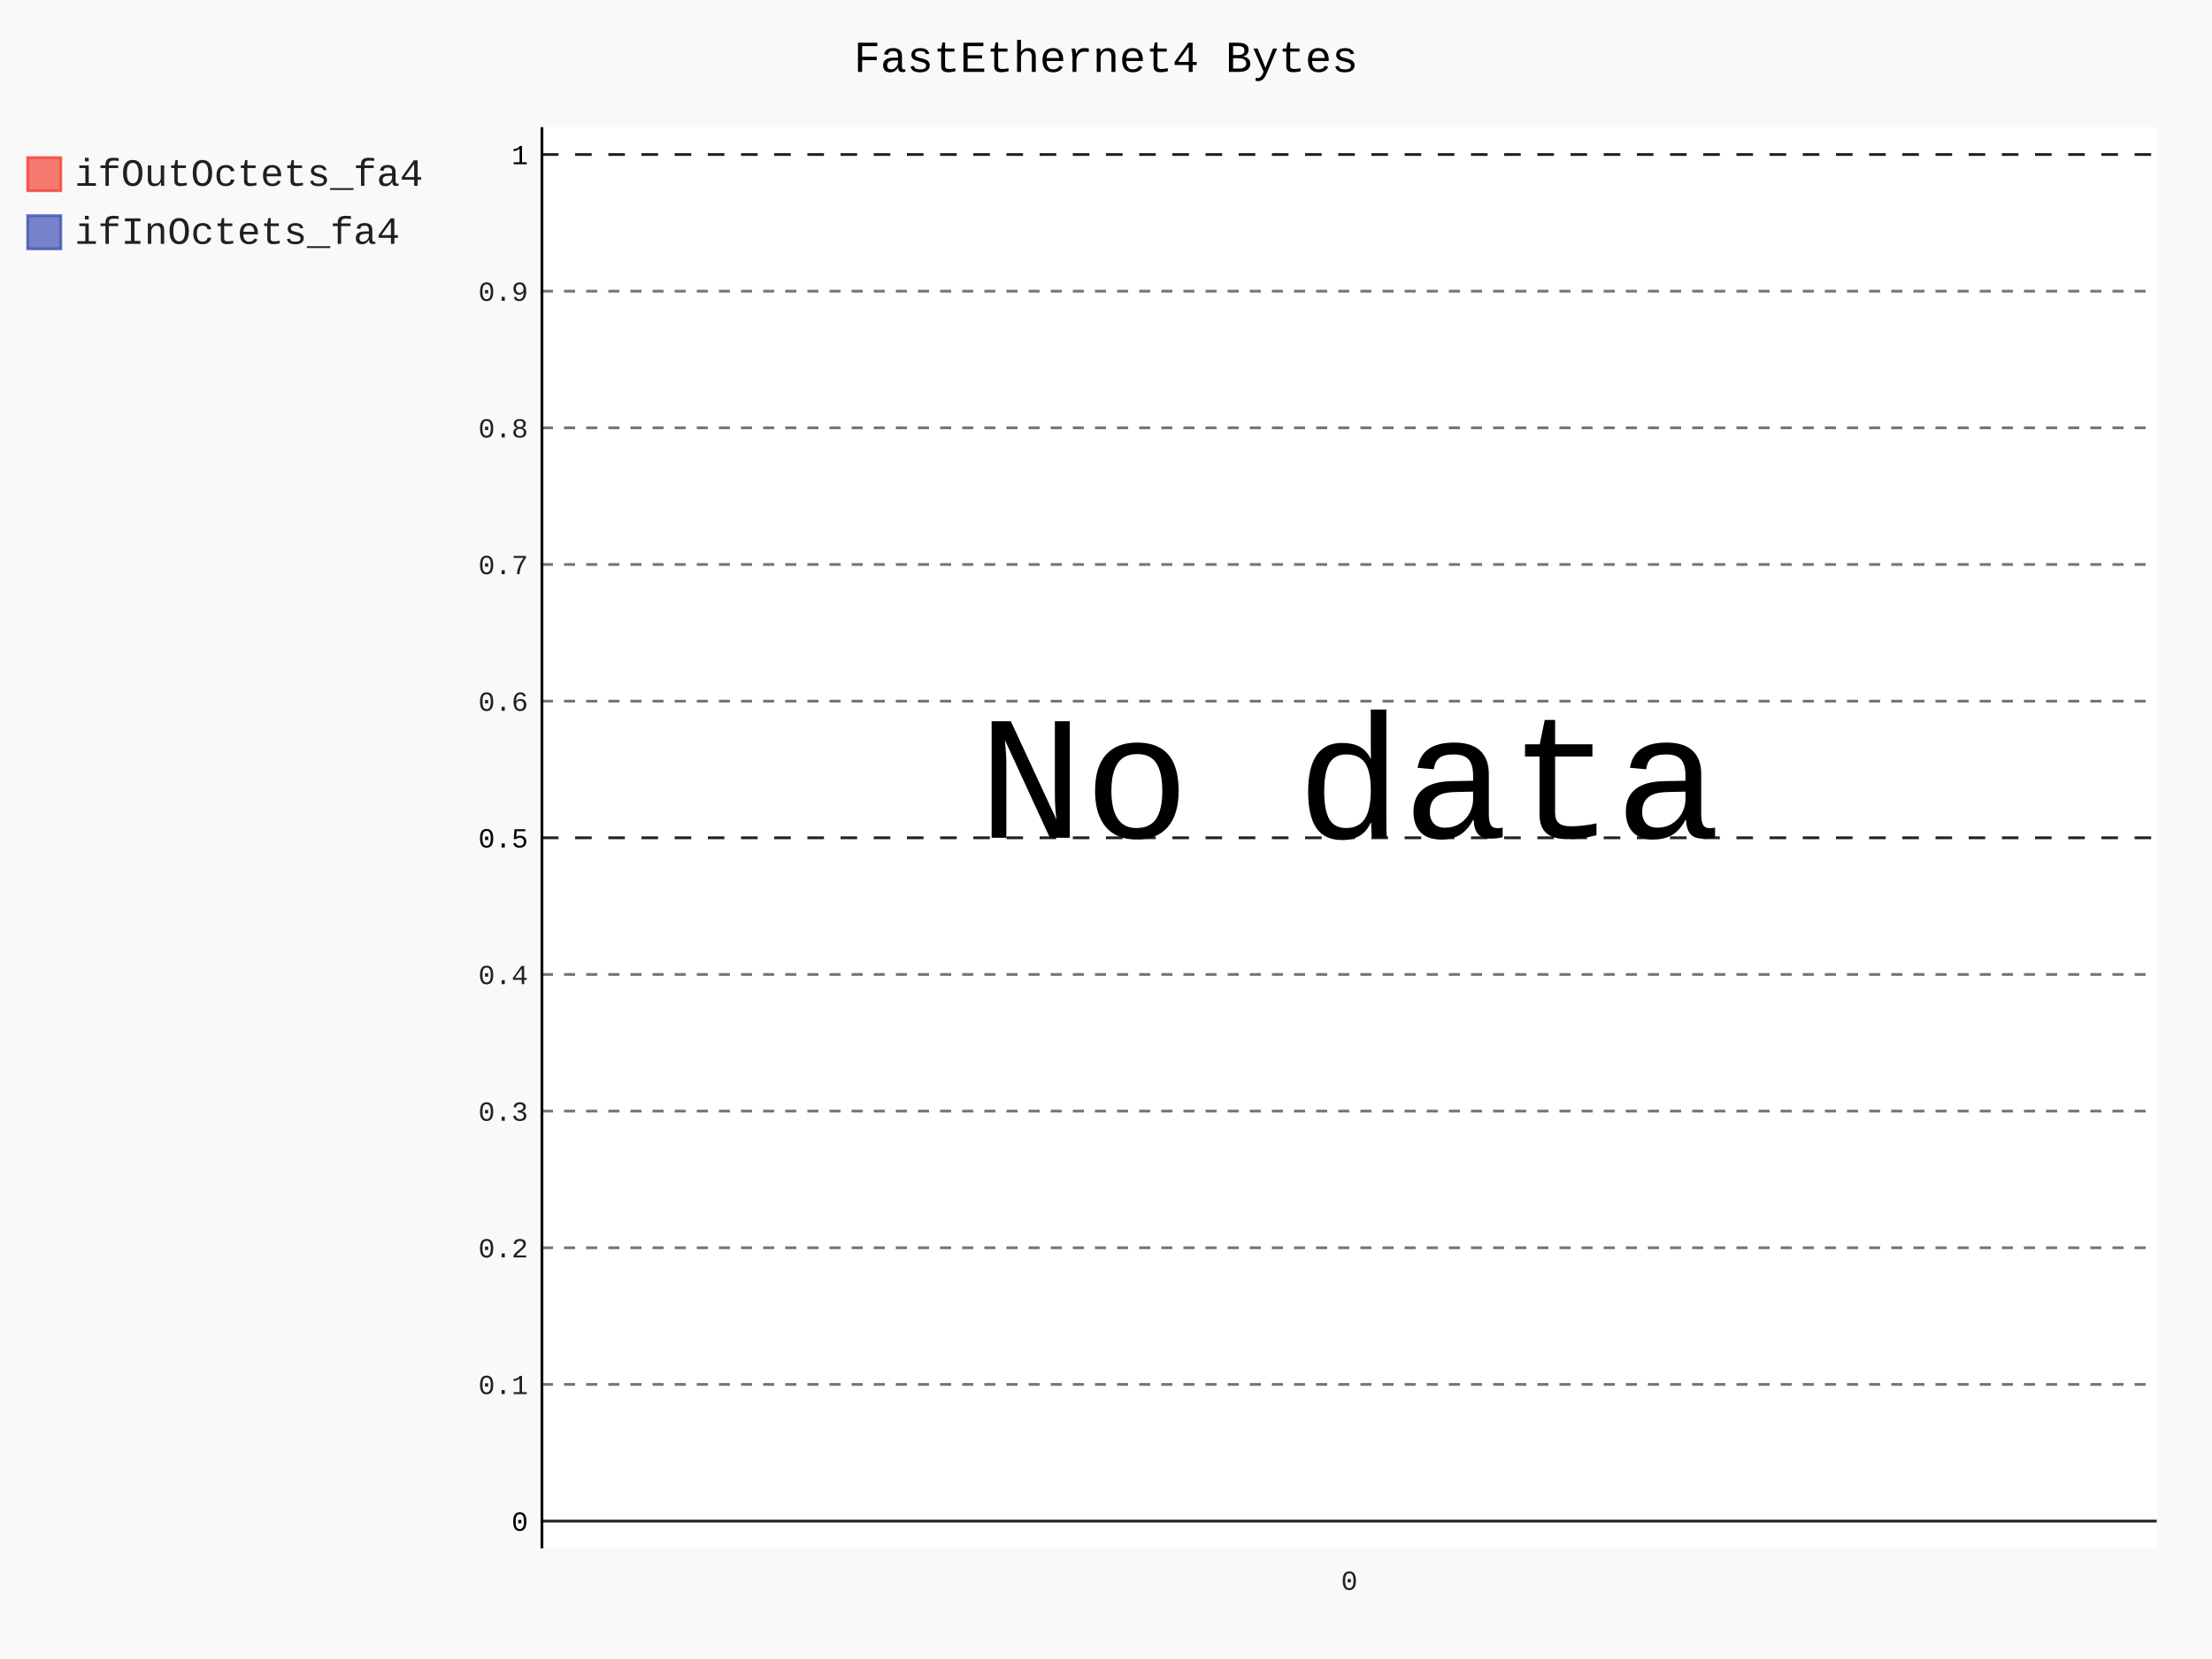
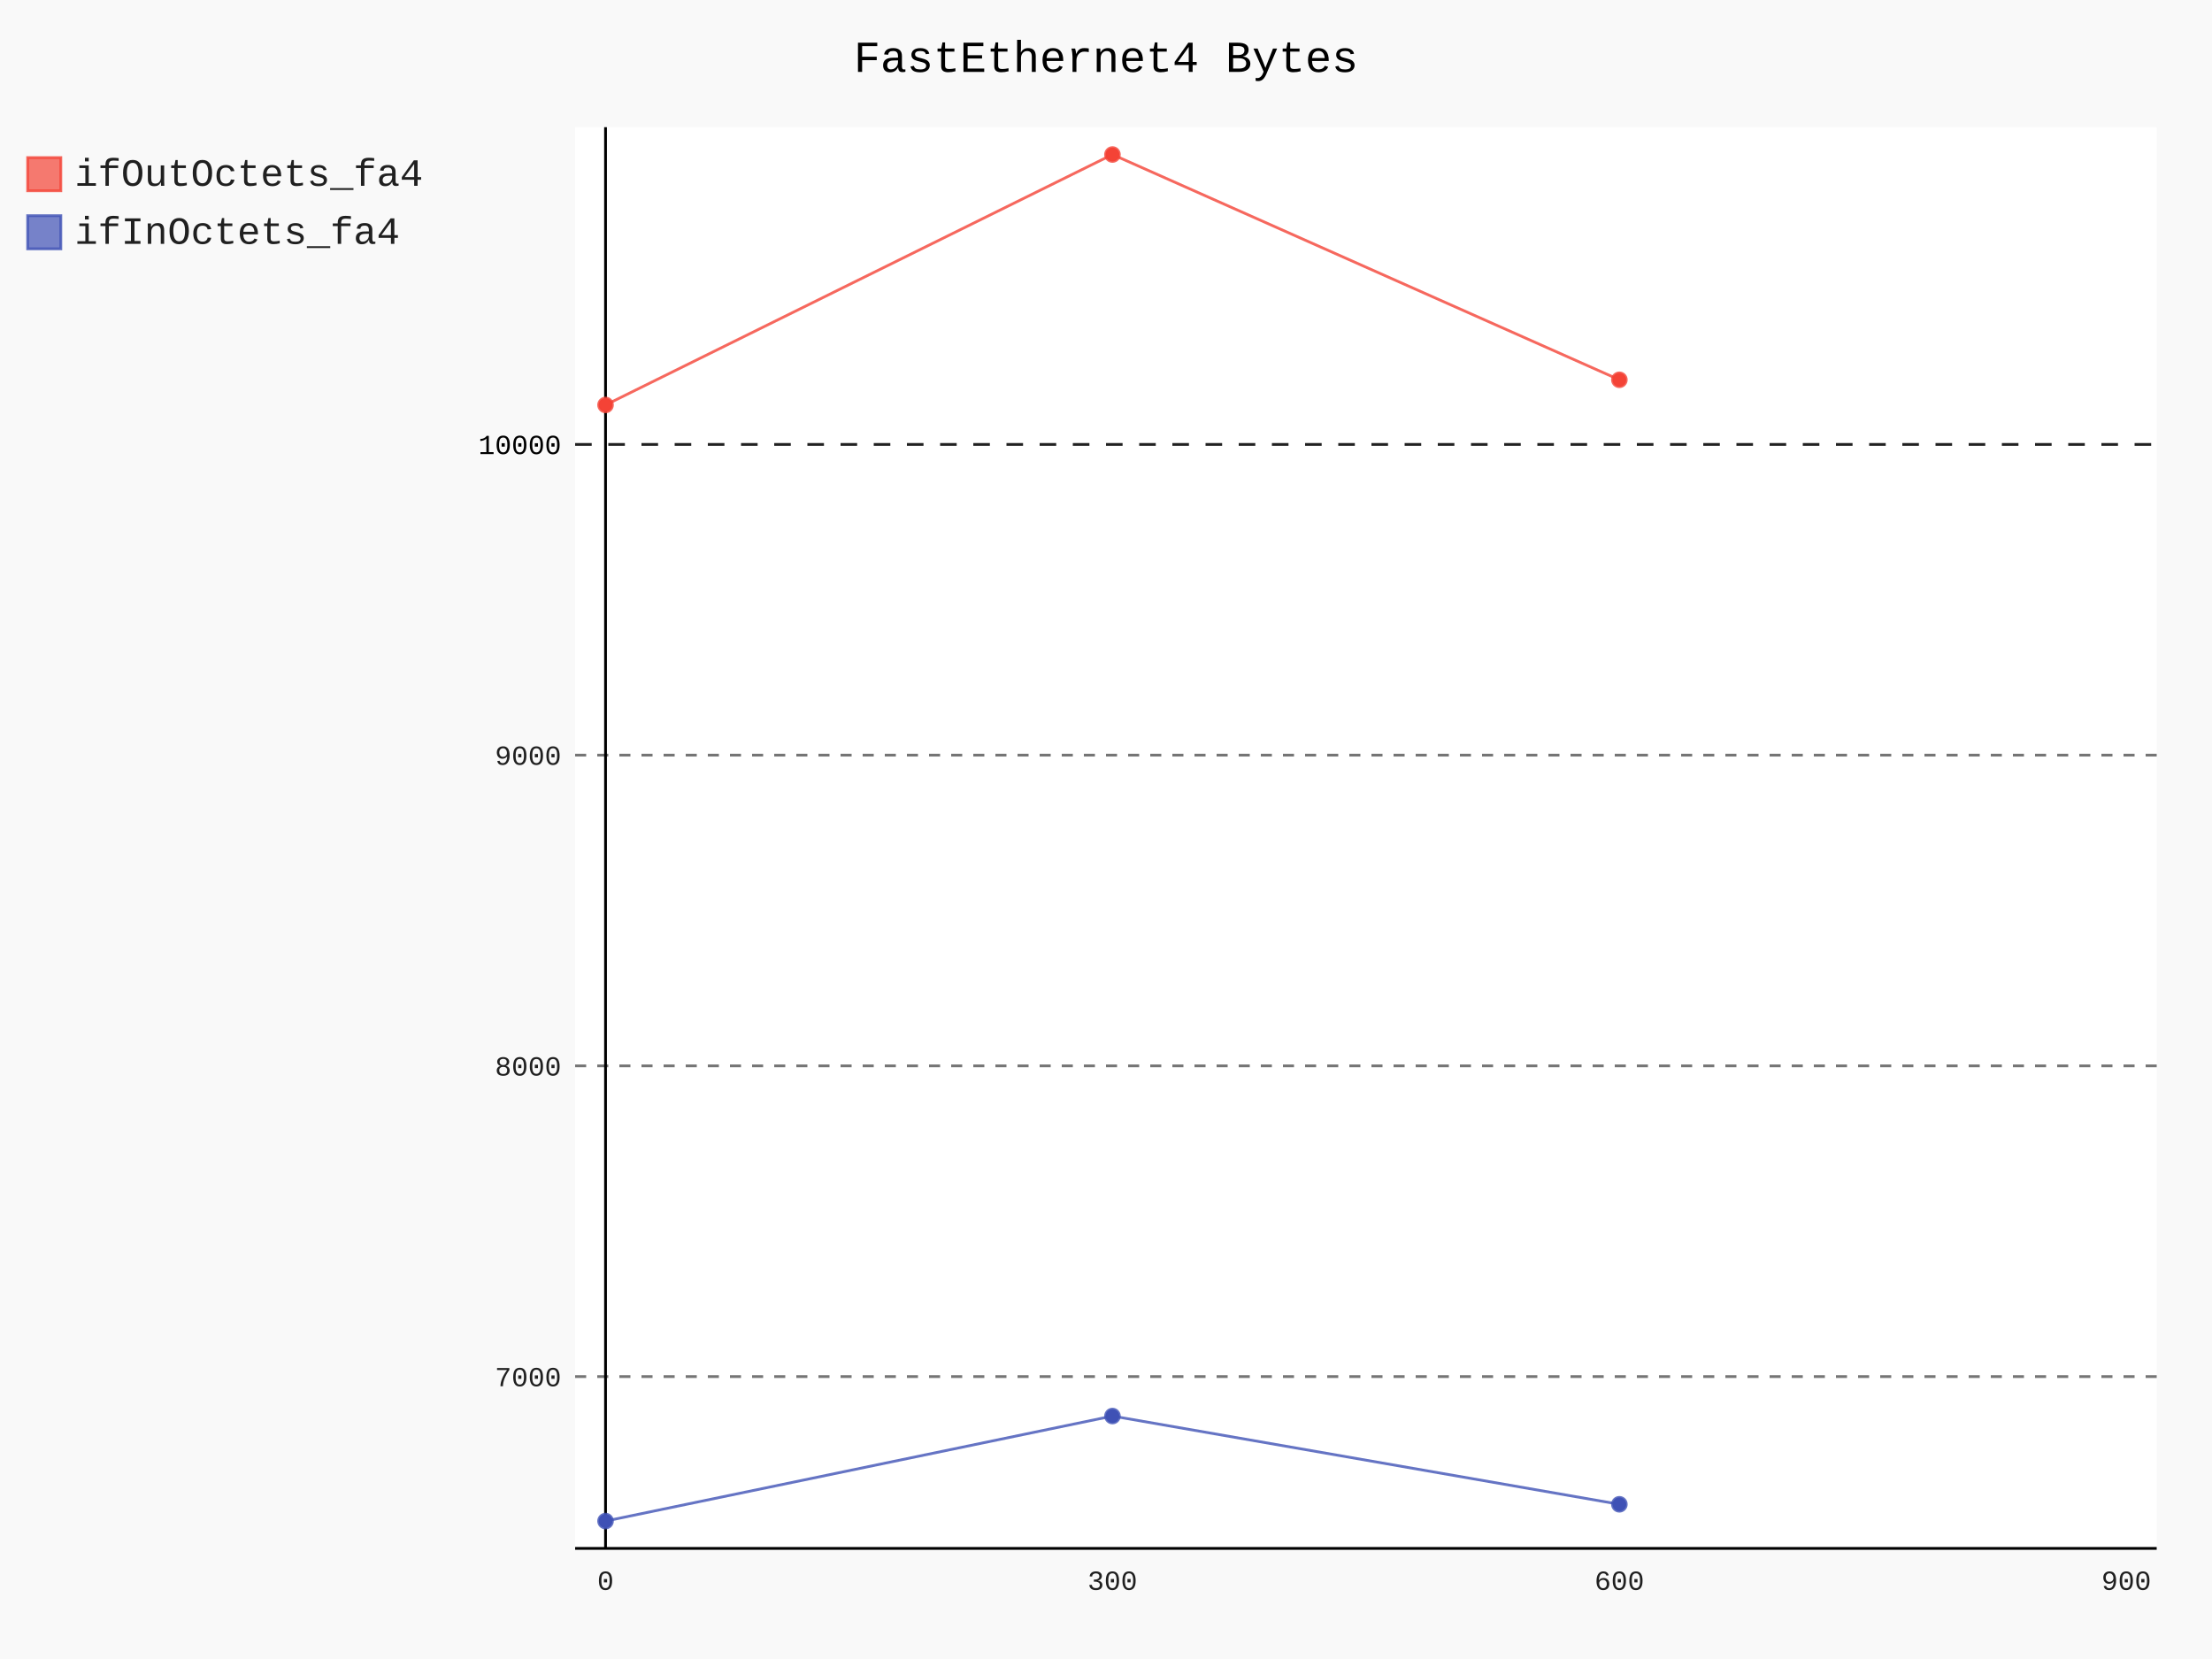
- <svg xmlns="http://www.w3.org/2000/svg" id="chart-6a163fc2-4149-4968-893e-02b6eb3c0bc4" class="pygal-chart" viewBox="0 0 800 600">
+ <svg xmlns="http://www.w3.org/2000/svg" id="chart-0b4734cb-1d8f-47c8-a91a-db838b0a836a" class="pygal-chart" viewBox="0 0 800 600">
  <defs>
-     <style type="text/css">#chart-6a163fc2-4149-4968-893e-02b6eb3c0bc4{-webkit-user-select:none;-webkit-font-smoothing:antialiased;font-family:Consolas,"Liberation Mono",Menlo,Courier,monospace}#chart-6a163fc2-4149-4968-893e-02b6eb3c0bc4 .title{font-family:Consolas,"Liberation Mono",Menlo,Courier,monospace;font-size:16px}#chart-6a163fc2-4149-4968-893e-02b6eb3c0bc4 .legends .legend text{font-family:Consolas,"Liberation Mono",Menlo,Courier,monospace;font-size:14px}#chart-6a163fc2-4149-4968-893e-02b6eb3c0bc4 .axis text{font-family:Consolas,"Liberation Mono",Menlo,Courier,monospace;font-size:10px}#chart-6a163fc2-4149-4968-893e-02b6eb3c0bc4 .axis text.major{font-family:Consolas,"Liberation Mono",Menlo,Courier,monospace;font-size:10px}#chart-6a163fc2-4149-4968-893e-02b6eb3c0bc4 .text-overlay text.value{font-family:Consolas,"Liberation Mono",Menlo,Courier,monospace;font-size:16px}#chart-6a163fc2-4149-4968-893e-02b6eb3c0bc4 .text-overlay text.label{font-family:Consolas,"Liberation Mono",Menlo,Courier,monospace;font-size:10px}#chart-6a163fc2-4149-4968-893e-02b6eb3c0bc4 .tooltip{font-family:Consolas,"Liberation Mono",Menlo,Courier,monospace;font-size:14px}#chart-6a163fc2-4149-4968-893e-02b6eb3c0bc4 text.no_data{font-family:Consolas,"Liberation Mono",Menlo,Courier,monospace;font-size:64px}
- #chart-6a163fc2-4149-4968-893e-02b6eb3c0bc4{background-color:rgba(249,249,249,1)}#chart-6a163fc2-4149-4968-893e-02b6eb3c0bc4 path,#chart-6a163fc2-4149-4968-893e-02b6eb3c0bc4 line,#chart-6a163fc2-4149-4968-893e-02b6eb3c0bc4 rect,#chart-6a163fc2-4149-4968-893e-02b6eb3c0bc4 circle{-webkit-transition:150ms;-moz-transition:150ms;transition:150ms}#chart-6a163fc2-4149-4968-893e-02b6eb3c0bc4 .graph &gt; .background{fill:rgba(249,249,249,1)}#chart-6a163fc2-4149-4968-893e-02b6eb3c0bc4 .plot &gt; .background{fill:rgba(255,255,255,1)}#chart-6a163fc2-4149-4968-893e-02b6eb3c0bc4 .graph{fill:rgba(0,0,0,.87)}#chart-6a163fc2-4149-4968-893e-02b6eb3c0bc4 text.no_data{fill:rgba(0,0,0,1)}#chart-6a163fc2-4149-4968-893e-02b6eb3c0bc4 .title{fill:rgba(0,0,0,1)}#chart-6a163fc2-4149-4968-893e-02b6eb3c0bc4 .legends .legend text{fill:rgba(0,0,0,.87)}#chart-6a163fc2-4149-4968-893e-02b6eb3c0bc4 .legends .legend:hover text{fill:rgba(0,0,0,1)}#chart-6a163fc2-4149-4968-893e-02b6eb3c0bc4 .axis .line{stroke:rgba(0,0,0,1)}#chart-6a163fc2-4149-4968-893e-02b6eb3c0bc4 .axis .guide.line{stroke:rgba(0,0,0,.54)}#chart-6a163fc2-4149-4968-893e-02b6eb3c0bc4 .axis .major.line{stroke:rgba(0,0,0,.87)}#chart-6a163fc2-4149-4968-893e-02b6eb3c0bc4 .axis text.major{fill:rgba(0,0,0,1)}#chart-6a163fc2-4149-4968-893e-02b6eb3c0bc4 .axis.y .guides:hover .guide.line,#chart-6a163fc2-4149-4968-893e-02b6eb3c0bc4 .line-graph .axis.x .guides:hover .guide.line,#chart-6a163fc2-4149-4968-893e-02b6eb3c0bc4 .stackedline-graph .axis.x .guides:hover .guide.line,#chart-6a163fc2-4149-4968-893e-02b6eb3c0bc4 .xy-graph .axis.x .guides:hover .guide.line{stroke:rgba(0,0,0,1)}#chart-6a163fc2-4149-4968-893e-02b6eb3c0bc4 .axis .guides:hover text{fill:rgba(0,0,0,1)}#chart-6a163fc2-4149-4968-893e-02b6eb3c0bc4 .reactive{fill-opacity:.7;stroke-opacity:.8}#chart-6a163fc2-4149-4968-893e-02b6eb3c0bc4 .ci{stroke:rgba(0,0,0,.87)}#chart-6a163fc2-4149-4968-893e-02b6eb3c0bc4 .reactive.active,#chart-6a163fc2-4149-4968-893e-02b6eb3c0bc4 .active .reactive{fill-opacity:.8;stroke-opacity:.9;stroke-width:4}#chart-6a163fc2-4149-4968-893e-02b6eb3c0bc4 .ci .reactive.active{stroke-width:1.5}#chart-6a163fc2-4149-4968-893e-02b6eb3c0bc4 .series text{fill:rgba(0,0,0,1)}#chart-6a163fc2-4149-4968-893e-02b6eb3c0bc4 .tooltip rect{fill:rgba(255,255,255,1);stroke:rgba(0,0,0,1);-webkit-transition:opacity 150ms;-moz-transition:opacity 150ms;transition:opacity 150ms}#chart-6a163fc2-4149-4968-893e-02b6eb3c0bc4 .tooltip .label{fill:rgba(0,0,0,.87)}#chart-6a163fc2-4149-4968-893e-02b6eb3c0bc4 .tooltip .label{fill:rgba(0,0,0,.87)}#chart-6a163fc2-4149-4968-893e-02b6eb3c0bc4 .tooltip .legend{font-size:.8em;fill:rgba(0,0,0,.54)}#chart-6a163fc2-4149-4968-893e-02b6eb3c0bc4 .tooltip .x_label{font-size:.6em;fill:rgba(0,0,0,1)}#chart-6a163fc2-4149-4968-893e-02b6eb3c0bc4 .tooltip .xlink{font-size:.5em;text-decoration:underline}#chart-6a163fc2-4149-4968-893e-02b6eb3c0bc4 .tooltip .value{font-size:1.5em}#chart-6a163fc2-4149-4968-893e-02b6eb3c0bc4 .bound{font-size:.5em}#chart-6a163fc2-4149-4968-893e-02b6eb3c0bc4 .max-value{font-size:.75em;fill:rgba(0,0,0,.54)}#chart-6a163fc2-4149-4968-893e-02b6eb3c0bc4 .map-element{fill:rgba(255,255,255,1);stroke:rgba(0,0,0,.54) !important}#chart-6a163fc2-4149-4968-893e-02b6eb3c0bc4 .map-element .reactive{fill-opacity:inherit;stroke-opacity:inherit}#chart-6a163fc2-4149-4968-893e-02b6eb3c0bc4 .color-0,#chart-6a163fc2-4149-4968-893e-02b6eb3c0bc4 .color-0 a:visited{stroke:#F44336;fill:#F44336}#chart-6a163fc2-4149-4968-893e-02b6eb3c0bc4 .color-1,#chart-6a163fc2-4149-4968-893e-02b6eb3c0bc4 .color-1 a:visited{stroke:#3F51B5;fill:#3F51B5}#chart-6a163fc2-4149-4968-893e-02b6eb3c0bc4 .text-overlay .color-0 text{fill:black}#chart-6a163fc2-4149-4968-893e-02b6eb3c0bc4 .text-overlay .color-1 text{fill:black}
- #chart-6a163fc2-4149-4968-893e-02b6eb3c0bc4 text.no_data{text-anchor:middle}#chart-6a163fc2-4149-4968-893e-02b6eb3c0bc4 .guide.line{fill:none}#chart-6a163fc2-4149-4968-893e-02b6eb3c0bc4 .centered{text-anchor:middle}#chart-6a163fc2-4149-4968-893e-02b6eb3c0bc4 .title{text-anchor:middle}#chart-6a163fc2-4149-4968-893e-02b6eb3c0bc4 .legends .legend text{fill-opacity:1}#chart-6a163fc2-4149-4968-893e-02b6eb3c0bc4 .axis.x text{text-anchor:middle}#chart-6a163fc2-4149-4968-893e-02b6eb3c0bc4 .axis.x:not(.web) text[transform]{text-anchor:start}#chart-6a163fc2-4149-4968-893e-02b6eb3c0bc4 .axis.x:not(.web) text[transform].backwards{text-anchor:end}#chart-6a163fc2-4149-4968-893e-02b6eb3c0bc4 .axis.y text{text-anchor:end}#chart-6a163fc2-4149-4968-893e-02b6eb3c0bc4 .axis.y text[transform].backwards{text-anchor:start}#chart-6a163fc2-4149-4968-893e-02b6eb3c0bc4 .axis.y2 text{text-anchor:start}#chart-6a163fc2-4149-4968-893e-02b6eb3c0bc4 .axis.y2 text[transform].backwards{text-anchor:end}#chart-6a163fc2-4149-4968-893e-02b6eb3c0bc4 .axis .guide.line{stroke-dasharray:4,4}#chart-6a163fc2-4149-4968-893e-02b6eb3c0bc4 .axis .major.guide.line{stroke-dasharray:6,6}#chart-6a163fc2-4149-4968-893e-02b6eb3c0bc4 .horizontal .axis.y .guide.line,#chart-6a163fc2-4149-4968-893e-02b6eb3c0bc4 .horizontal .axis.y2 .guide.line,#chart-6a163fc2-4149-4968-893e-02b6eb3c0bc4 .vertical .axis.x .guide.line{opacity:0}#chart-6a163fc2-4149-4968-893e-02b6eb3c0bc4 .horizontal .axis.always_show .guide.line,#chart-6a163fc2-4149-4968-893e-02b6eb3c0bc4 .vertical .axis.always_show .guide.line{opacity:1 !important}#chart-6a163fc2-4149-4968-893e-02b6eb3c0bc4 .axis.y .guides:hover .guide.line,#chart-6a163fc2-4149-4968-893e-02b6eb3c0bc4 .axis.y2 .guides:hover .guide.line,#chart-6a163fc2-4149-4968-893e-02b6eb3c0bc4 .axis.x .guides:hover .guide.line{opacity:1}#chart-6a163fc2-4149-4968-893e-02b6eb3c0bc4 .axis .guides:hover text{opacity:1}#chart-6a163fc2-4149-4968-893e-02b6eb3c0bc4 .nofill{fill:none}#chart-6a163fc2-4149-4968-893e-02b6eb3c0bc4 .subtle-fill{fill-opacity:.2}#chart-6a163fc2-4149-4968-893e-02b6eb3c0bc4 .dot{stroke-width:1px;fill-opacity:1}#chart-6a163fc2-4149-4968-893e-02b6eb3c0bc4 .dot.active{stroke-width:5px}#chart-6a163fc2-4149-4968-893e-02b6eb3c0bc4 .dot.negative{fill:transparent}#chart-6a163fc2-4149-4968-893e-02b6eb3c0bc4 text,#chart-6a163fc2-4149-4968-893e-02b6eb3c0bc4 tspan{stroke:none !important}#chart-6a163fc2-4149-4968-893e-02b6eb3c0bc4 .series text.active{opacity:1}#chart-6a163fc2-4149-4968-893e-02b6eb3c0bc4 .tooltip rect{fill-opacity:.95;stroke-width:.5}#chart-6a163fc2-4149-4968-893e-02b6eb3c0bc4 .tooltip text{fill-opacity:1}#chart-6a163fc2-4149-4968-893e-02b6eb3c0bc4 .showable{visibility:hidden}#chart-6a163fc2-4149-4968-893e-02b6eb3c0bc4 .showable.shown{visibility:visible}#chart-6a163fc2-4149-4968-893e-02b6eb3c0bc4 .gauge-background{fill:rgba(229,229,229,1);stroke:none}#chart-6a163fc2-4149-4968-893e-02b6eb3c0bc4 .bg-lines{stroke:rgba(249,249,249,1);stroke-width:2px}</style>
+     <style type="text/css">#chart-0b4734cb-1d8f-47c8-a91a-db838b0a836a{-webkit-user-select:none;-webkit-font-smoothing:antialiased;font-family:Consolas,"Liberation Mono",Menlo,Courier,monospace}#chart-0b4734cb-1d8f-47c8-a91a-db838b0a836a .title{font-family:Consolas,"Liberation Mono",Menlo,Courier,monospace;font-size:16px}#chart-0b4734cb-1d8f-47c8-a91a-db838b0a836a .legends .legend text{font-family:Consolas,"Liberation Mono",Menlo,Courier,monospace;font-size:14px}#chart-0b4734cb-1d8f-47c8-a91a-db838b0a836a .axis text{font-family:Consolas,"Liberation Mono",Menlo,Courier,monospace;font-size:10px}#chart-0b4734cb-1d8f-47c8-a91a-db838b0a836a .axis text.major{font-family:Consolas,"Liberation Mono",Menlo,Courier,monospace;font-size:10px}#chart-0b4734cb-1d8f-47c8-a91a-db838b0a836a .text-overlay text.value{font-family:Consolas,"Liberation Mono",Menlo,Courier,monospace;font-size:16px}#chart-0b4734cb-1d8f-47c8-a91a-db838b0a836a .text-overlay text.label{font-family:Consolas,"Liberation Mono",Menlo,Courier,monospace;font-size:10px}#chart-0b4734cb-1d8f-47c8-a91a-db838b0a836a .tooltip{font-family:Consolas,"Liberation Mono",Menlo,Courier,monospace;font-size:14px}#chart-0b4734cb-1d8f-47c8-a91a-db838b0a836a text.no_data{font-family:Consolas,"Liberation Mono",Menlo,Courier,monospace;font-size:64px}
+ #chart-0b4734cb-1d8f-47c8-a91a-db838b0a836a{background-color:rgba(249,249,249,1)}#chart-0b4734cb-1d8f-47c8-a91a-db838b0a836a path,#chart-0b4734cb-1d8f-47c8-a91a-db838b0a836a line,#chart-0b4734cb-1d8f-47c8-a91a-db838b0a836a rect,#chart-0b4734cb-1d8f-47c8-a91a-db838b0a836a circle{-webkit-transition:150ms;-moz-transition:150ms;transition:150ms}#chart-0b4734cb-1d8f-47c8-a91a-db838b0a836a .graph &gt; .background{fill:rgba(249,249,249,1)}#chart-0b4734cb-1d8f-47c8-a91a-db838b0a836a .plot &gt; .background{fill:rgba(255,255,255,1)}#chart-0b4734cb-1d8f-47c8-a91a-db838b0a836a .graph{fill:rgba(0,0,0,.87)}#chart-0b4734cb-1d8f-47c8-a91a-db838b0a836a text.no_data{fill:rgba(0,0,0,1)}#chart-0b4734cb-1d8f-47c8-a91a-db838b0a836a .title{fill:rgba(0,0,0,1)}#chart-0b4734cb-1d8f-47c8-a91a-db838b0a836a .legends .legend text{fill:rgba(0,0,0,.87)}#chart-0b4734cb-1d8f-47c8-a91a-db838b0a836a .legends .legend:hover text{fill:rgba(0,0,0,1)}#chart-0b4734cb-1d8f-47c8-a91a-db838b0a836a .axis .line{stroke:rgba(0,0,0,1)}#chart-0b4734cb-1d8f-47c8-a91a-db838b0a836a .axis .guide.line{stroke:rgba(0,0,0,.54)}#chart-0b4734cb-1d8f-47c8-a91a-db838b0a836a .axis .major.line{stroke:rgba(0,0,0,.87)}#chart-0b4734cb-1d8f-47c8-a91a-db838b0a836a .axis text.major{fill:rgba(0,0,0,1)}#chart-0b4734cb-1d8f-47c8-a91a-db838b0a836a .axis.y .guides:hover .guide.line,#chart-0b4734cb-1d8f-47c8-a91a-db838b0a836a .line-graph .axis.x .guides:hover .guide.line,#chart-0b4734cb-1d8f-47c8-a91a-db838b0a836a .stackedline-graph .axis.x .guides:hover .guide.line,#chart-0b4734cb-1d8f-47c8-a91a-db838b0a836a .xy-graph .axis.x .guides:hover .guide.line{stroke:rgba(0,0,0,1)}#chart-0b4734cb-1d8f-47c8-a91a-db838b0a836a .axis .guides:hover text{fill:rgba(0,0,0,1)}#chart-0b4734cb-1d8f-47c8-a91a-db838b0a836a .reactive{fill-opacity:.7;stroke-opacity:.8}#chart-0b4734cb-1d8f-47c8-a91a-db838b0a836a .ci{stroke:rgba(0,0,0,.87)}#chart-0b4734cb-1d8f-47c8-a91a-db838b0a836a .reactive.active,#chart-0b4734cb-1d8f-47c8-a91a-db838b0a836a .active .reactive{fill-opacity:.8;stroke-opacity:.9;stroke-width:4}#chart-0b4734cb-1d8f-47c8-a91a-db838b0a836a .ci .reactive.active{stroke-width:1.5}#chart-0b4734cb-1d8f-47c8-a91a-db838b0a836a .series text{fill:rgba(0,0,0,1)}#chart-0b4734cb-1d8f-47c8-a91a-db838b0a836a .tooltip rect{fill:rgba(255,255,255,1);stroke:rgba(0,0,0,1);-webkit-transition:opacity 150ms;-moz-transition:opacity 150ms;transition:opacity 150ms}#chart-0b4734cb-1d8f-47c8-a91a-db838b0a836a .tooltip .label{fill:rgba(0,0,0,.87)}#chart-0b4734cb-1d8f-47c8-a91a-db838b0a836a .tooltip .label{fill:rgba(0,0,0,.87)}#chart-0b4734cb-1d8f-47c8-a91a-db838b0a836a .tooltip .legend{font-size:.8em;fill:rgba(0,0,0,.54)}#chart-0b4734cb-1d8f-47c8-a91a-db838b0a836a .tooltip .x_label{font-size:.6em;fill:rgba(0,0,0,1)}#chart-0b4734cb-1d8f-47c8-a91a-db838b0a836a .tooltip .xlink{font-size:.5em;text-decoration:underline}#chart-0b4734cb-1d8f-47c8-a91a-db838b0a836a .tooltip .value{font-size:1.5em}#chart-0b4734cb-1d8f-47c8-a91a-db838b0a836a .bound{font-size:.5em}#chart-0b4734cb-1d8f-47c8-a91a-db838b0a836a .max-value{font-size:.75em;fill:rgba(0,0,0,.54)}#chart-0b4734cb-1d8f-47c8-a91a-db838b0a836a .map-element{fill:rgba(255,255,255,1);stroke:rgba(0,0,0,.54) !important}#chart-0b4734cb-1d8f-47c8-a91a-db838b0a836a .map-element .reactive{fill-opacity:inherit;stroke-opacity:inherit}#chart-0b4734cb-1d8f-47c8-a91a-db838b0a836a .color-0,#chart-0b4734cb-1d8f-47c8-a91a-db838b0a836a .color-0 a:visited{stroke:#F44336;fill:#F44336}#chart-0b4734cb-1d8f-47c8-a91a-db838b0a836a .color-1,#chart-0b4734cb-1d8f-47c8-a91a-db838b0a836a .color-1 a:visited{stroke:#3F51B5;fill:#3F51B5}#chart-0b4734cb-1d8f-47c8-a91a-db838b0a836a .text-overlay .color-0 text{fill:black}#chart-0b4734cb-1d8f-47c8-a91a-db838b0a836a .text-overlay .color-1 text{fill:black}
+ #chart-0b4734cb-1d8f-47c8-a91a-db838b0a836a text.no_data{text-anchor:middle}#chart-0b4734cb-1d8f-47c8-a91a-db838b0a836a .guide.line{fill:none}#chart-0b4734cb-1d8f-47c8-a91a-db838b0a836a .centered{text-anchor:middle}#chart-0b4734cb-1d8f-47c8-a91a-db838b0a836a .title{text-anchor:middle}#chart-0b4734cb-1d8f-47c8-a91a-db838b0a836a .legends .legend text{fill-opacity:1}#chart-0b4734cb-1d8f-47c8-a91a-db838b0a836a .axis.x text{text-anchor:middle}#chart-0b4734cb-1d8f-47c8-a91a-db838b0a836a .axis.x:not(.web) text[transform]{text-anchor:start}#chart-0b4734cb-1d8f-47c8-a91a-db838b0a836a .axis.x:not(.web) text[transform].backwards{text-anchor:end}#chart-0b4734cb-1d8f-47c8-a91a-db838b0a836a .axis.y text{text-anchor:end}#chart-0b4734cb-1d8f-47c8-a91a-db838b0a836a .axis.y text[transform].backwards{text-anchor:start}#chart-0b4734cb-1d8f-47c8-a91a-db838b0a836a .axis.y2 text{text-anchor:start}#chart-0b4734cb-1d8f-47c8-a91a-db838b0a836a .axis.y2 text[transform].backwards{text-anchor:end}#chart-0b4734cb-1d8f-47c8-a91a-db838b0a836a .axis .guide.line{stroke-dasharray:4,4}#chart-0b4734cb-1d8f-47c8-a91a-db838b0a836a .axis .major.guide.line{stroke-dasharray:6,6}#chart-0b4734cb-1d8f-47c8-a91a-db838b0a836a .horizontal .axis.y .guide.line,#chart-0b4734cb-1d8f-47c8-a91a-db838b0a836a .horizontal .axis.y2 .guide.line,#chart-0b4734cb-1d8f-47c8-a91a-db838b0a836a .vertical .axis.x .guide.line{opacity:0}#chart-0b4734cb-1d8f-47c8-a91a-db838b0a836a .horizontal .axis.always_show .guide.line,#chart-0b4734cb-1d8f-47c8-a91a-db838b0a836a .vertical .axis.always_show .guide.line{opacity:1 !important}#chart-0b4734cb-1d8f-47c8-a91a-db838b0a836a .axis.y .guides:hover .guide.line,#chart-0b4734cb-1d8f-47c8-a91a-db838b0a836a .axis.y2 .guides:hover .guide.line,#chart-0b4734cb-1d8f-47c8-a91a-db838b0a836a .axis.x .guides:hover .guide.line{opacity:1}#chart-0b4734cb-1d8f-47c8-a91a-db838b0a836a .axis .guides:hover text{opacity:1}#chart-0b4734cb-1d8f-47c8-a91a-db838b0a836a .nofill{fill:none}#chart-0b4734cb-1d8f-47c8-a91a-db838b0a836a .subtle-fill{fill-opacity:.2}#chart-0b4734cb-1d8f-47c8-a91a-db838b0a836a .dot{stroke-width:1px;fill-opacity:1}#chart-0b4734cb-1d8f-47c8-a91a-db838b0a836a .dot.active{stroke-width:5px}#chart-0b4734cb-1d8f-47c8-a91a-db838b0a836a .dot.negative{fill:transparent}#chart-0b4734cb-1d8f-47c8-a91a-db838b0a836a text,#chart-0b4734cb-1d8f-47c8-a91a-db838b0a836a tspan{stroke:none !important}#chart-0b4734cb-1d8f-47c8-a91a-db838b0a836a .series text.active{opacity:1}#chart-0b4734cb-1d8f-47c8-a91a-db838b0a836a .tooltip rect{fill-opacity:.95;stroke-width:.5}#chart-0b4734cb-1d8f-47c8-a91a-db838b0a836a .tooltip text{fill-opacity:1}#chart-0b4734cb-1d8f-47c8-a91a-db838b0a836a .showable{visibility:hidden}#chart-0b4734cb-1d8f-47c8-a91a-db838b0a836a .showable.shown{visibility:visible}#chart-0b4734cb-1d8f-47c8-a91a-db838b0a836a .gauge-background{fill:rgba(229,229,229,1);stroke:none}#chart-0b4734cb-1d8f-47c8-a91a-db838b0a836a .bg-lines{stroke:rgba(249,249,249,1);stroke-width:2px}</style>
  </defs>
  <g class="graph line-graph vertical">
    <rect class="background" height="600" width="800" x="0" y="0" />
-     <g class="plot" transform="translate(196, 46)">
-       <rect class="background" height="514" width="584.0" x="0" y="0" />
+     <g class="plot" transform="translate(208, 46)">
+       <rect class="background" height="514" width="572.0" x="0" y="0" />
      <g class="axis y always_show">
+         <path class="line" d="M0 514 h572" />
        <g class="guides">
-           <path class="axis major line" d="M0 504.115 h584" />
-           <text class="major" x="-5" y="507.615">0</text>
+           <path class="guide line" d="M0 451.86 h572" />
+           <text class="" x="-5" y="455.36">7000</text>
        </g>
        <g class="guides">
-           <path class="guide line" d="M0 454.692 h584" />
-           <text class="" x="-5" y="458.192">0.1</text>
+           <path class="guide line" d="M0 339.484 h572" />
+           <text class="" x="-5" y="342.984">8000</text>
        </g>
        <g class="guides">
-           <path class="guide line" d="M0 405.269 h584" />
-           <text class="" x="-5" y="408.769">0.2</text>
+           <path class="guide line" d="M0 227.108 h572" />
+           <text class="" x="-5" y="230.608">9000</text>
        </g>
        <g class="guides">
-           <path class="guide line" d="M0 355.846 h584" />
-           <text class="" x="-5" y="359.346">0.3</text>
-         </g>
-         <g class="guides">
-           <path class="guide line" d="M0 306.423 h584" />
-           <text class="" x="-5" y="309.923">0.4</text>
-         </g>
-         <g class="guides">
-           <path class="major guide line" d="M0 257 h584" />
-           <text class="major" x="-5" y="260.5">0.5</text>
-         </g>
-         <g class="guides">
-           <path class="guide line" d="M0 207.577 h584" />
-           <text class="" x="-5" y="211.077">0.6</text>
-         </g>
-         <g class="guides">
-           <path class="guide line" d="M0 158.154 h584" />
-           <text class="" x="-5" y="161.654">0.7</text>
-         </g>
-         <g class="guides">
-           <path class="guide line" d="M0 108.731 h584" />
-           <text class="" x="-5" y="112.231">0.8</text>
-         </g>
-         <g class="guides">
-           <path class="guide line" d="M0 59.308 h584" />
-           <text class="" x="-5" y="62.808">0.9</text>
-         </g>
-         <g class="guides">
-           <path class="major guide line" d="M0 9.885 h584" />
-           <text class="major" x="-5" y="13.385">1</text>
+           <path class="major guide line" d="M0 114.732 h572" />
+           <text class="major" x="-5" y="118.232">10000</text>
        </g>
      </g>
      <g class="axis x">
-         <path class="line" d="M0 0 v514" />
        <g class="guides">
-           <path class="axis guide line" d="M292 0 v514" />
-           <text class="" x="292.0" y="529.0">0</text>
+           <path class="axis line" d="M11 0 v514" />
+           <text class="" x="11.0" y="529.0">0</text>
        </g>
+         <g class="guides">
+           <path class="guide line" d="M194.333 0 v514" />
+           <text class="" x="194.333" y="529.0">300</text>
+         </g>
+         <g class="guides">
+           <path class="guide line" d="M377.667 0 v514" />
+           <text class="" x="377.667" y="529.0">600</text>
+         </g>
+         <g class="guides">
+           <path class="guide line" d="M561 0 v514" />
+           <text class="" x="561.0" y="529.0">900</text>
+         </g>
+       </g>
+       <g class="series serie-0 color-0">
+         <path class="line reactive nofill" d="M11 100.46 L194.333 9.885 377.667 91.357" />
+       </g>
+       <g class="series serie-1 color-1">
+         <path class="line reactive nofill" d="M11 504.115 L194.333 466.132 377.667 498.047" />
      </g>
    </g>
    <g class="titles">
      <text class="title plot_title" x="400.0" y="26">FastEthernet4 Bytes</text>
    </g>
-     <g class="plot overlay" transform="translate(196, 46)" />
-     <g class="plot text-overlay" transform="translate(196, 46)">
-       <text class="no_data" x="292.0" y="257.0">No data</text>
+     <g class="plot overlay" transform="translate(208, 46)">
+       <g class="series serie-0 color-0">
+         <g class="dots">
+           <circle class="dot reactive tooltip-trigger" cx="11.0" cy="100.46" r="2.5" />
+         </g>
+         <g class="dots">
+           <circle class="dot reactive tooltip-trigger" cx="194.333" cy="9.885" r="2.5" />
+         </g>
+         <g class="dots">
+           <circle class="dot reactive tooltip-trigger" cx="377.667" cy="91.357" r="2.5" />
+         </g>
+       </g>
+       <g class="series serie-1 color-1">
+         <g class="dots">
+           <circle class="dot reactive tooltip-trigger" cx="11.0" cy="504.115" r="2.5" />
+         </g>
+         <g class="dots">
+           <circle class="dot reactive tooltip-trigger" cx="194.333" cy="466.132" r="2.5" />
+         </g>
+         <g class="dots">
+           <circle class="dot reactive tooltip-trigger" cx="377.667" cy="498.047" r="2.5" />
+         </g>
+       </g>
    </g>
-     <g class="plot tooltip-overlay" transform="translate(196, 46)">
+     <g class="plot text-overlay" transform="translate(208, 46)">
+       <g class="series serie-0 color-0" />
+       <g class="series serie-1 color-1" />
+     </g>
+     <g class="plot tooltip-overlay" transform="translate(208, 46)">
      <g class="tooltip" style="opacity: 0" transform="translate(0 0)">
        <rect class="tooltip-box" height="0" rx="0" ry="0" width="0" />
        <g class="text" />
      </g>
    </g>
    <g class="legends" transform="translate(10, 56)">
      <g class="legend reactive activate-serie" id="activate-serie-0">
        <rect class="color-0 reactive" height="12" width="12" x="0.0" y="1.0" />
        <text x="17.0" y="11.2">ifOutOctets_fa4</text>
      </g>
      <g class="legend reactive activate-serie" id="activate-serie-1">
        <rect class="color-1 reactive" height="12" width="12" x="0.0" y="22.0" />
        <text x="17.0" y="32.2">ifInOctets_fa4</text>
      </g>
    </g>
    <g class="legends" transform="translate(790, 56)" />
  </g>
</svg>
